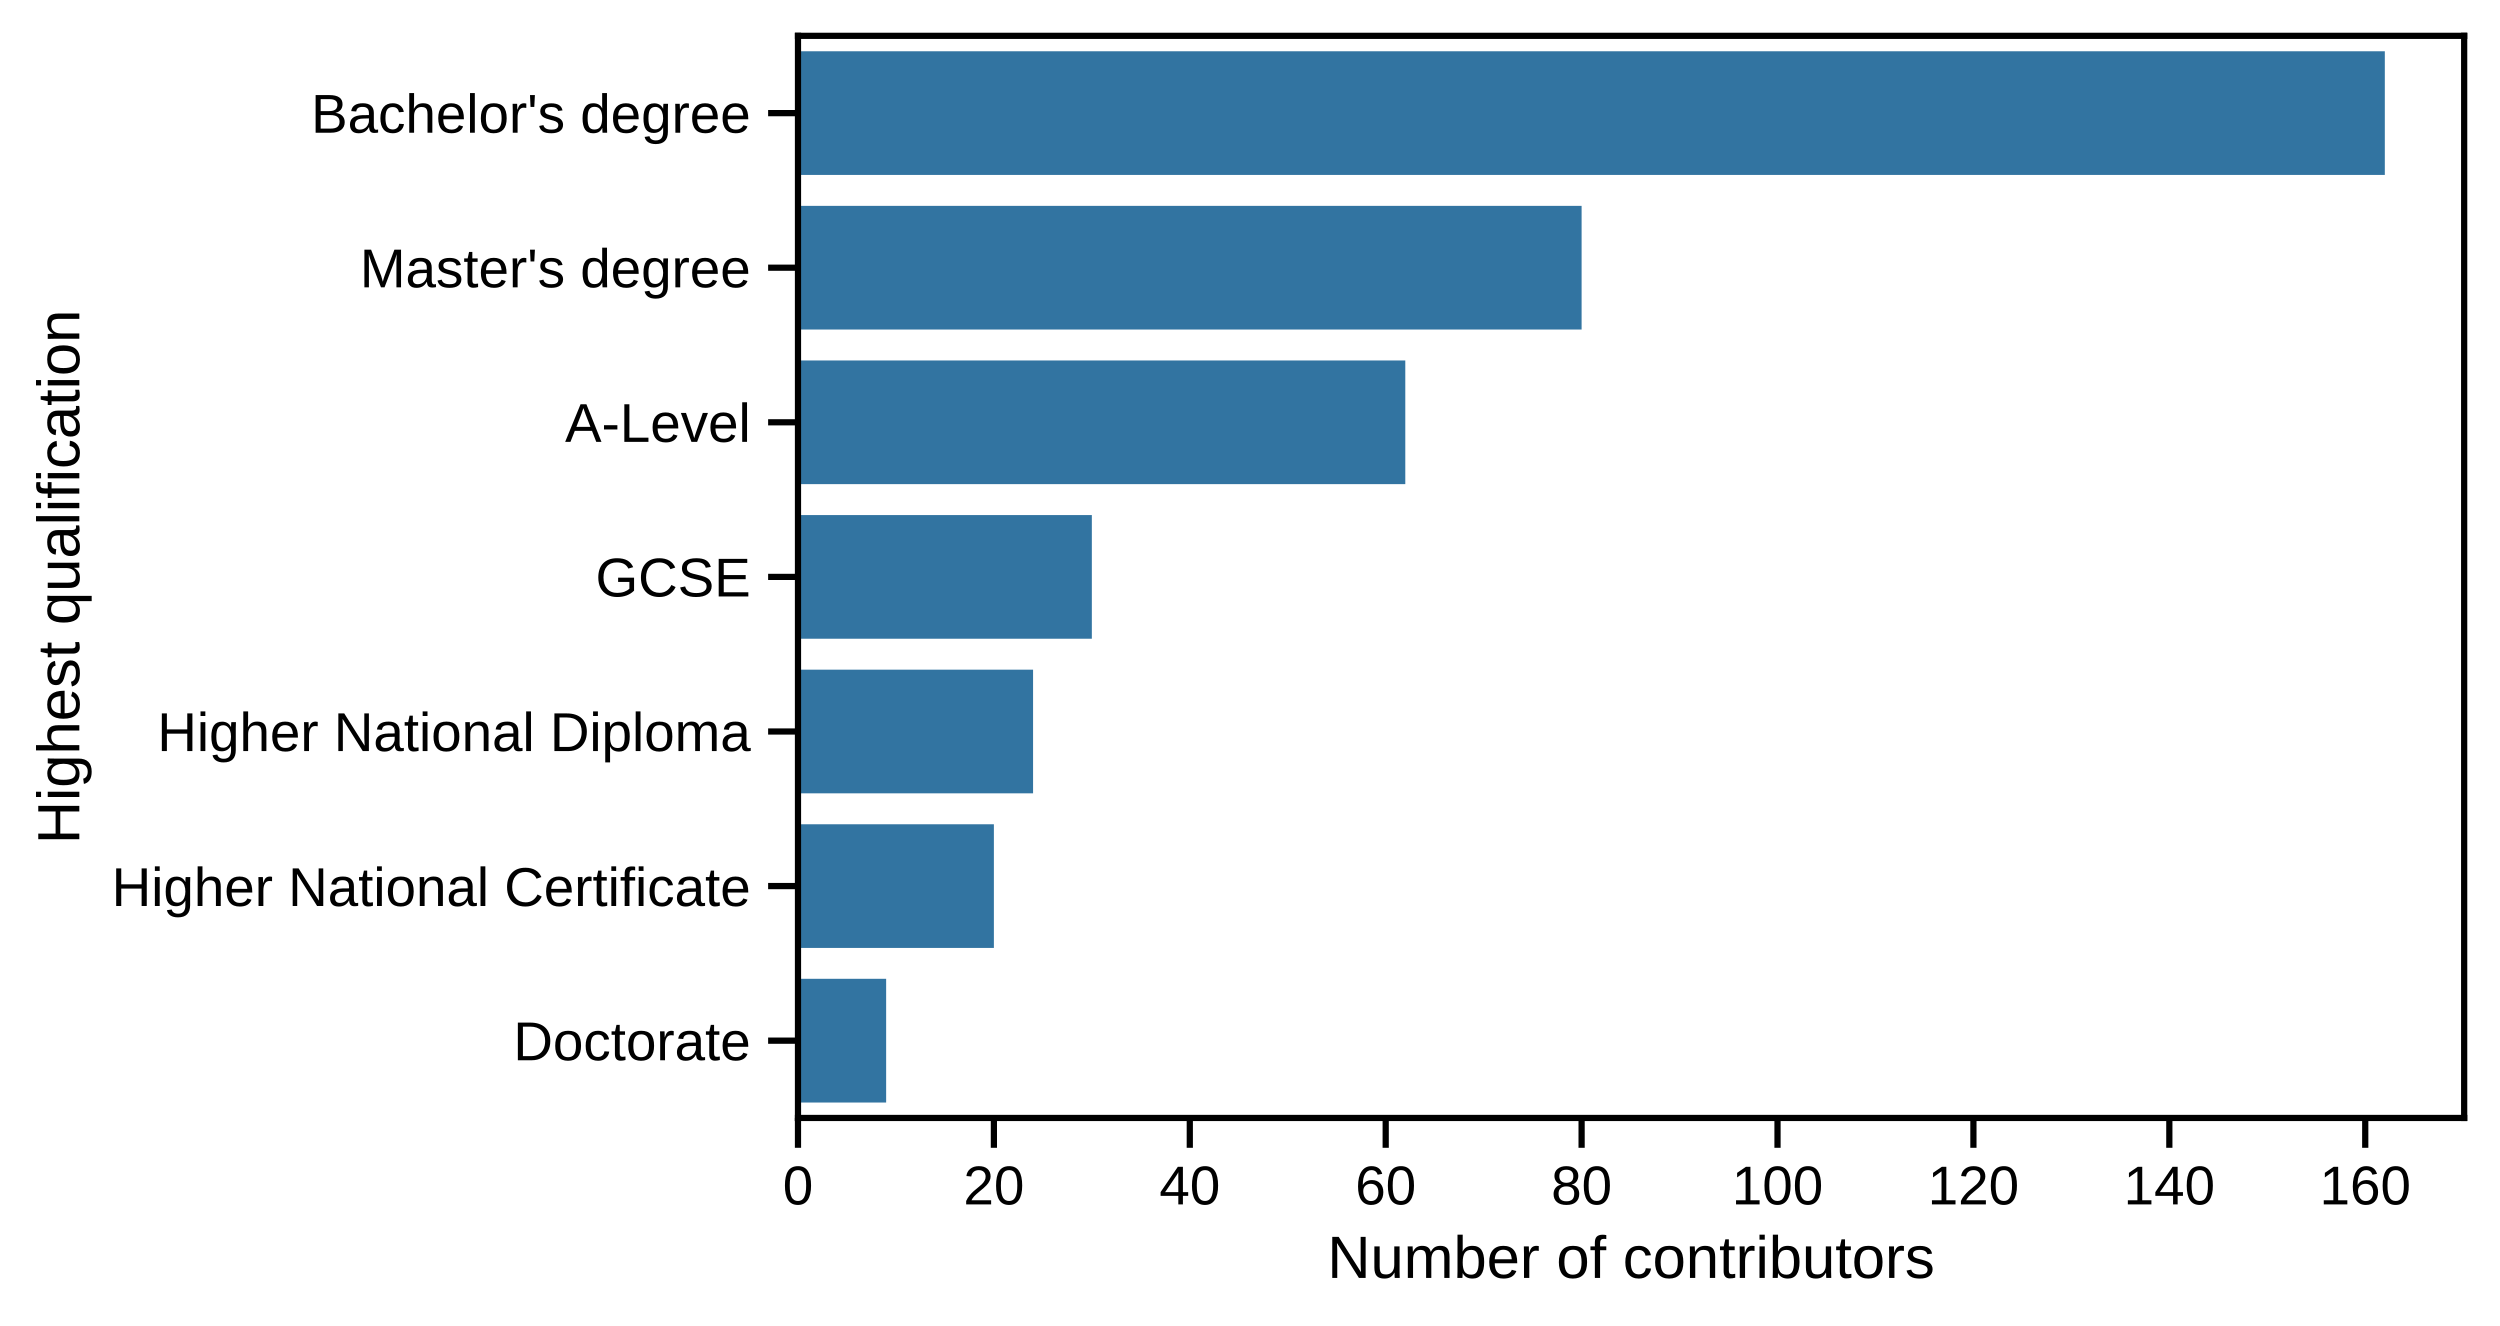
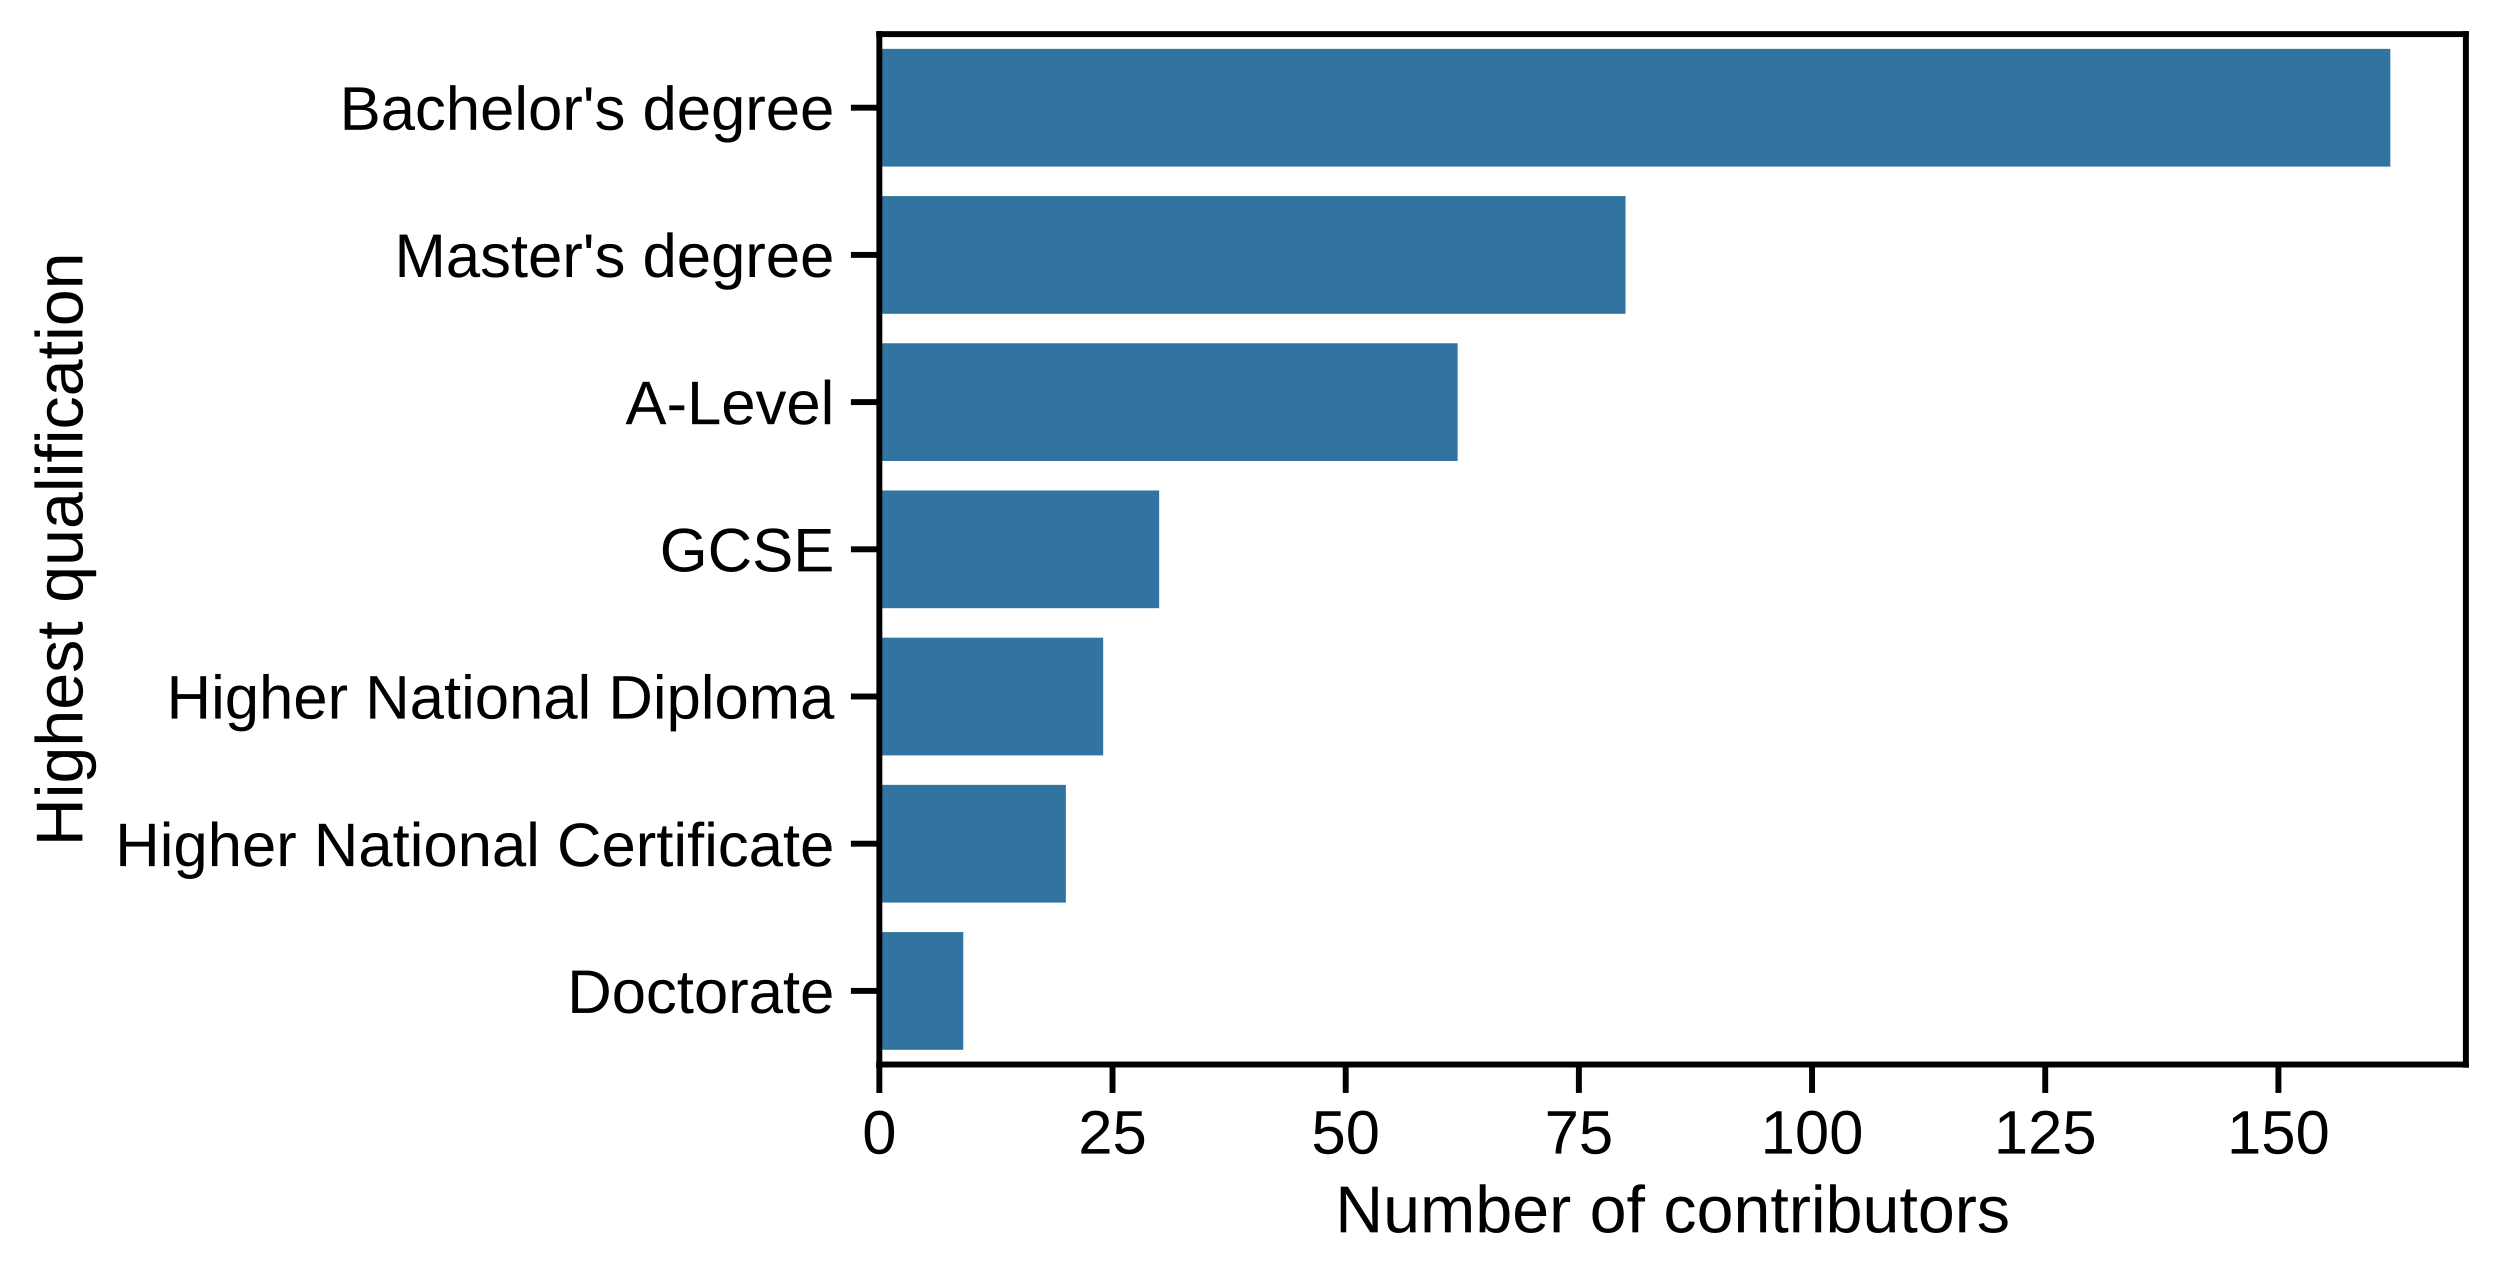
- <svg xmlns="http://www.w3.org/2000/svg" xmlns:xlink="http://www.w3.org/1999/xlink" height="266.374pt" version="1.1" viewBox="0 0 502.345 266.374" width="502.345pt">
+ <svg xmlns="http://www.w3.org/2000/svg" xmlns:xlink="http://www.w3.org/1999/xlink" height="270.032pt" version="1.1" viewBox="0 0 527.564 270.032" width="527.564pt">
  <defs>
    <style type="text/css">
*{stroke-linecap:butt;stroke-linejoin:round;}
  </style>
  </defs>
  <g id="figure_1">
    <g id="patch_1">
-       <path d="M 0 266.374  L 502.345 266.374  L 502.345 0  L 0 0  z " style="fill:none;" />
+       <path d="M 0 270.032  L 527.564 270.032  L 527.564 0  L 0 0  z " style="fill:none;" />
    </g>
    <g id="axes_1">
      <g id="patch_2">
-         <path d="M 160.345 224.64  L 495.145 224.64  L 495.145 7.2  L 160.345 7.2  z " style="fill:none;" />
+         <path d="M 185.564 224.64  L 520.364 224.64  L 520.364 7.2  L 185.564 7.2  z " style="fill:none;" />
      </g>
      <g id="patch_3">
-         <path clip-path="url(#pa798585ead)" d="M 160.345 10.306  L 479.202 10.306  L 479.202 35.157  L 160.345 35.157  z " style="fill:#3274a1;" />
+         <path clip-path="url(#p3cecfecad0)" d="M 185.564 10.306  L 504.422 10.306  L 504.422 35.157  L 185.564 35.157  z " style="fill:#3274a1;" />
      </g>
      <g id="patch_4">
-         <path clip-path="url(#pa798585ead)" d="M 160.345 41.369  L 317.805 41.369  L 317.805 66.219  L 160.345 66.219  z " style="fill:#3274a1;" />
+         <path clip-path="url(#p3cecfecad0)" d="M 185.564 41.369  L 343.025 41.369  L 343.025 66.219  L 185.564 66.219  z " style="fill:#3274a1;" />
      </g>
      <g id="patch_5">
-         <path clip-path="url(#pa798585ead)" d="M 160.345 72.432  L 282.377 72.432  L 282.377 97.282  L 160.345 97.282  z " style="fill:#3274a1;" />
+         <path clip-path="url(#p3cecfecad0)" d="M 185.564 72.432  L 307.596 72.432  L 307.596 97.282  L 185.564 97.282  z " style="fill:#3274a1;" />
      </g>
      <g id="patch_6">
-         <path clip-path="url(#pa798585ead)" d="M 160.345 103.495  L 219.393 103.495  L 219.393 128.345  L 160.345 128.345  z " style="fill:#3274a1;" />
+         <path clip-path="url(#p3cecfecad0)" d="M 185.564 103.495  L 244.612 103.495  L 244.612 128.345  L 185.564 128.345  z " style="fill:#3274a1;" />
      </g>
      <g id="patch_7">
-         <path clip-path="url(#pa798585ead)" d="M 160.345 134.558  L 207.583 134.558  L 207.583 159.408  L 160.345 159.408  z " style="fill:#3274a1;" />
+         <path clip-path="url(#p3cecfecad0)" d="M 185.564 134.558  L 232.802 134.558  L 232.802 159.408  L 185.564 159.408  z " style="fill:#3274a1;" />
      </g>
      <g id="patch_8">
-         <path clip-path="url(#pa798585ead)" d="M 160.345 165.621  L 199.71 165.621  L 199.71 190.471  L 160.345 190.471  z " style="fill:#3274a1;" />
+         <path clip-path="url(#p3cecfecad0)" d="M 185.564 165.621  L 224.929 165.621  L 224.929 190.471  L 185.564 190.471  z " style="fill:#3274a1;" />
      </g>
      <g id="patch_9">
-         <path clip-path="url(#pa798585ead)" d="M 160.345 196.683  L 178.059 196.683  L 178.059 221.534  L 160.345 221.534  z " style="fill:#3274a1;" />
+         <path clip-path="url(#p3cecfecad0)" d="M 185.564 196.683  L 203.279 196.683  L 203.279 221.534  L 185.564 221.534  z " style="fill:#3274a1;" />
      </g>
      <g id="matplotlib.axis_1">
        <g id="xtick_1">
          <g id="line2d_1">
            <defs>
-               <path d="M 0 0  L 0 6  " id="m99fe1a765e" style="stroke:#000000;stroke-width:1.25;" />
+               <path d="M 0 0  L 0 6  " id="m0d639a96df" style="stroke:#000000;stroke-width:1.25;" />
            </defs>
            <g>
-               <use style="stroke:#000000;stroke-width:1.25;" x="160.345" xlink:href="#m99fe1a765e" y="224.64" />
+               <use style="stroke:#000000;stroke-width:1.25;" x="185.564" xlink:href="#m0d639a96df" y="224.64" />
            </g>
          </g>
          <g id="text_1">
-             <text style="font-family:Arial;font-size:11px;font-style:normal;font-weight:normal;text-anchor:middle;" transform="rotate(-0, 160.345, 242.0136)" x="160.345" y="242.014">0</text>
+             <text style="font-family:Arial;font-size:13px;font-style:normal;font-weight:normal;text-anchor:middle;" transform="rotate(-0, 185.5644, 243.4452)" x="185.564" y="243.445">0</text>
          </g>
        </g>
        <g id="xtick_2">
          <g id="line2d_2">
            <g>
-               <use style="stroke:#000000;stroke-width:1.25;" x="199.71" xlink:href="#m99fe1a765e" y="224.64" />
+               <use style="stroke:#000000;stroke-width:1.25;" x="234.771" xlink:href="#m0d639a96df" y="224.64" />
            </g>
          </g>
          <g id="text_2">
-             <text style="font-family:Arial;font-size:11px;font-style:normal;font-weight:normal;text-anchor:middle;" transform="rotate(-0, 199.7101, 242.0136)" x="199.71" y="242.014">20</text>
+             <text style="font-family:Arial;font-size:13px;font-style:normal;font-weight:normal;text-anchor:middle;" transform="rotate(-0, 234.7707, 243.4452)" x="234.771" y="243.445">25</text>
          </g>
        </g>
        <g id="xtick_3">
          <g id="line2d_3">
            <g>
-               <use style="stroke:#000000;stroke-width:1.25;" x="239.075" xlink:href="#m99fe1a765e" y="224.64" />
+               <use style="stroke:#000000;stroke-width:1.25;" x="283.977" xlink:href="#m0d639a96df" y="224.64" />
            </g>
          </g>
          <g id="text_3">
-             <text style="font-family:Arial;font-size:11px;font-style:normal;font-weight:normal;text-anchor:middle;" transform="rotate(-0, 239.0752, 242.0136)" x="239.075" y="242.014">40</text>
+             <text style="font-family:Arial;font-size:13px;font-style:normal;font-weight:normal;text-anchor:middle;" transform="rotate(-0, 283.9771, 243.4452)" x="283.977" y="243.445">50</text>
          </g>
        </g>
        <g id="xtick_4">
          <g id="line2d_4">
            <g>
-               <use style="stroke:#000000;stroke-width:1.25;" x="278.44" xlink:href="#m99fe1a765e" y="224.64" />
+               <use style="stroke:#000000;stroke-width:1.25;" x="333.183" xlink:href="#m0d639a96df" y="224.64" />
            </g>
          </g>
          <g id="text_4">
-             <text style="font-family:Arial;font-size:11px;font-style:normal;font-weight:normal;text-anchor:middle;" transform="rotate(-0, 278.4402, 242.0136)" x="278.44" y="242.014">60</text>
+             <text style="font-family:Arial;font-size:13px;font-style:normal;font-weight:normal;text-anchor:middle;" transform="rotate(-0, 333.1834, 243.4452)" x="333.183" y="243.445">75</text>
          </g>
        </g>
        <g id="xtick_5">
          <g id="line2d_5">
            <g>
-               <use style="stroke:#000000;stroke-width:1.25;" x="317.805" xlink:href="#m99fe1a765e" y="224.64" />
+               <use style="stroke:#000000;stroke-width:1.25;" x="382.39" xlink:href="#m0d639a96df" y="224.64" />
            </g>
          </g>
          <g id="text_5">
-             <text style="font-family:Arial;font-size:11px;font-style:normal;font-weight:normal;text-anchor:middle;" transform="rotate(-0, 317.8053, 242.0136)" x="317.805" y="242.014">80</text>
+             <text style="font-family:Arial;font-size:13px;font-style:normal;font-weight:normal;text-anchor:middle;" transform="rotate(-0, 382.3898, 243.4452)" x="382.39" y="243.445">100</text>
          </g>
        </g>
        <g id="xtick_6">
          <g id="line2d_6">
            <g>
-               <use style="stroke:#000000;stroke-width:1.25;" x="357.17" xlink:href="#m99fe1a765e" y="224.64" />
+               <use style="stroke:#000000;stroke-width:1.25;" x="431.596" xlink:href="#m0d639a96df" y="224.64" />
            </g>
          </g>
          <g id="text_6">
-             <text style="font-family:Arial;font-size:11px;font-style:normal;font-weight:normal;text-anchor:middle;" transform="rotate(-0, 357.1704, 242.0136)" x="357.17" y="242.014">100</text>
+             <text style="font-family:Arial;font-size:13px;font-style:normal;font-weight:normal;text-anchor:middle;" transform="rotate(-0, 431.5961, 243.4452)" x="431.596" y="243.445">125</text>
          </g>
        </g>
        <g id="xtick_7">
          <g id="line2d_7">
            <g>
-               <use style="stroke:#000000;stroke-width:1.25;" x="396.535" xlink:href="#m99fe1a765e" y="224.64" />
+               <use style="stroke:#000000;stroke-width:1.25;" x="480.802" xlink:href="#m0d639a96df" y="224.64" />
            </g>
          </g>
          <g id="text_7">
-             <text style="font-family:Arial;font-size:11px;font-style:normal;font-weight:normal;text-anchor:middle;" transform="rotate(-0, 396.5355, 242.0136)" x="396.535" y="242.014">120</text>
-           </g>
-         </g>
-         <g id="xtick_8">
-           <g id="line2d_8">
-             <g>
-               <use style="stroke:#000000;stroke-width:1.25;" x="435.901" xlink:href="#m99fe1a765e" y="224.64" />
-             </g>
-           </g>
-           <g id="text_8">
-             <text style="font-family:Arial;font-size:11px;font-style:normal;font-weight:normal;text-anchor:middle;" transform="rotate(-0, 435.9006, 242.0136)" x="435.901" y="242.014">140</text>
-           </g>
-         </g>
-         <g id="xtick_9">
-           <g id="line2d_9">
-             <g>
-               <use style="stroke:#000000;stroke-width:1.25;" x="475.266" xlink:href="#m99fe1a765e" y="224.64" />
-             </g>
-           </g>
-           <g id="text_9">
-             <text style="font-family:Arial;font-size:11px;font-style:normal;font-weight:normal;text-anchor:middle;" transform="rotate(-0, 475.2656, 242.0136)" x="475.266" y="242.014">160</text>
-           </g>
-         </g>
-         <g id="text_10">
-           <text style="font-family:Arial;font-size:12px;font-style:normal;font-weight:normal;text-anchor:middle;" transform="rotate(-0, 327.745, 256.7892)" x="327.745" y="256.789">Number of contributors</text>
+             <text style="font-family:Arial;font-size:13px;font-style:normal;font-weight:normal;text-anchor:middle;" transform="rotate(-0, 480.8025, 243.4452)" x="480.802" y="243.445">150</text>
+           </g>
+         </g>
+         <g id="text_8">
+           <text style="font-family:Arial;font-size:14px;font-style:normal;font-weight:normal;text-anchor:middle;" transform="rotate(-0, 352.9644, 260.0498)" x="352.964" y="260.05">Number of contributors</text>
        </g>
      </g>
      <g id="matplotlib.axis_2">
        <g id="ytick_1">
+           <g id="line2d_8">
+             <defs>
+               <path d="M 0 0  L -6 0  " id="madfd3e776f" style="stroke:#000000;stroke-width:1.25;" />
+             </defs>
+             <g>
+               <use style="stroke:#000000;stroke-width:1.25;" x="185.564" xlink:href="#madfd3e776f" y="22.731" />
+             </g>
+           </g>
+           <g id="text_9">
+             <text style="font-family:Arial;font-size:13px;font-style:normal;font-weight:normal;text-anchor:end;" transform="rotate(-0, 176.0644, 27.38401)" x="176.064" y="27.384">Bachelor's degree</text>
+           </g>
+         </g>
+         <g id="ytick_2">
+           <g id="line2d_9">
+             <g>
+               <use style="stroke:#000000;stroke-width:1.25;" x="185.564" xlink:href="#madfd3e776f" y="53.794" />
+             </g>
+           </g>
+           <g id="text_10">
+             <text style="font-family:Arial;font-size:13px;font-style:normal;font-weight:normal;text-anchor:end;" transform="rotate(-0, 176.0644, 58.44686)" x="176.064" y="58.447">Master's degree</text>
+           </g>
+         </g>
+         <g id="ytick_3">
          <g id="line2d_10">
-             <defs>
-               <path d="M 0 0  L -6 0  " id="m77fbfe6c13" style="stroke:#000000;stroke-width:1.25;" />
-             </defs>
-             <g>
-               <use style="stroke:#000000;stroke-width:1.25;" x="160.345" xlink:href="#m77fbfe6c13" y="22.731" />
+             <g>
+               <use style="stroke:#000000;stroke-width:1.25;" x="185.564" xlink:href="#madfd3e776f" y="84.857" />
            </g>
          </g>
          <g id="text_11">
-             <text style="font-family:Arial;font-size:11px;font-style:normal;font-weight:normal;text-anchor:end;" transform="rotate(-0, 150.845, 26.66822)" x="150.845" y="26.668">Bachelor's degree</text>
-           </g>
-         </g>
-         <g id="ytick_2">
+             <text style="font-family:Arial;font-size:13px;font-style:normal;font-weight:normal;text-anchor:end;" transform="rotate(-0, 176.0644, 89.50972)" x="176.064" y="89.51">A-Level</text>
+           </g>
+         </g>
+         <g id="ytick_4">
          <g id="line2d_11">
            <g>
-               <use style="stroke:#000000;stroke-width:1.25;" x="160.345" xlink:href="#m77fbfe6c13" y="53.794" />
+               <use style="stroke:#000000;stroke-width:1.25;" x="185.564" xlink:href="#madfd3e776f" y="115.92" />
            </g>
          </g>
          <g id="text_12">
-             <text style="font-family:Arial;font-size:11px;font-style:normal;font-weight:normal;text-anchor:end;" transform="rotate(-0, 150.845, 57.73108)" x="150.845" y="57.731">Master's degree</text>
-           </g>
-         </g>
-         <g id="ytick_3">
+             <text style="font-family:Arial;font-size:13px;font-style:normal;font-weight:normal;text-anchor:end;" transform="rotate(-0, 176.0644, 120.5726)" x="176.064" y="120.573">GCSE</text>
+           </g>
+         </g>
+         <g id="ytick_5">
          <g id="line2d_12">
            <g>
-               <use style="stroke:#000000;stroke-width:1.25;" x="160.345" xlink:href="#m77fbfe6c13" y="84.857" />
+               <use style="stroke:#000000;stroke-width:1.25;" x="185.564" xlink:href="#madfd3e776f" y="146.983" />
            </g>
          </g>
          <g id="text_13">
-             <text style="font-family:Arial;font-size:11px;font-style:normal;font-weight:normal;text-anchor:end;" transform="rotate(-0, 150.845, 88.79394)" x="150.845" y="88.794">A-Level</text>
-           </g>
-         </g>
-         <g id="ytick_4">
+             <text style="font-family:Arial;font-size:13px;font-style:normal;font-weight:normal;text-anchor:end;" transform="rotate(-0, 176.0644, 151.6354)" x="176.064" y="151.635">Higher National Diploma</text>
+           </g>
+         </g>
+         <g id="ytick_6">
          <g id="line2d_13">
            <g>
-               <use style="stroke:#000000;stroke-width:1.25;" x="160.345" xlink:href="#m77fbfe6c13" y="115.92" />
+               <use style="stroke:#000000;stroke-width:1.25;" x="185.564" xlink:href="#madfd3e776f" y="178.046" />
            </g>
          </g>
          <g id="text_14">
-             <text style="font-family:Arial;font-size:11px;font-style:normal;font-weight:normal;text-anchor:end;" transform="rotate(-0, 150.845, 119.8568)" x="150.845" y="119.857">GCSE</text>
-           </g>
-         </g>
-         <g id="ytick_5">
+             <text style="font-family:Arial;font-size:13px;font-style:normal;font-weight:normal;text-anchor:end;" transform="rotate(-0, 176.0644, 182.7775)" x="176.064" y="182.778">Higher National Certificate</text>
+           </g>
+         </g>
+         <g id="ytick_7">
          <g id="line2d_14">
            <g>
-               <use style="stroke:#000000;stroke-width:1.25;" x="160.345" xlink:href="#m77fbfe6c13" y="146.983" />
+               <use style="stroke:#000000;stroke-width:1.25;" x="185.564" xlink:href="#madfd3e776f" y="209.109" />
            </g>
          </g>
          <g id="text_15">
-             <text style="font-family:Arial;font-size:11px;font-style:normal;font-weight:normal;text-anchor:end;" transform="rotate(-0, 150.845, 150.9197)" x="150.845" y="150.92">Higher National Diploma</text>
-           </g>
-         </g>
-         <g id="ytick_6">
-           <g id="line2d_15">
-             <g>
-               <use style="stroke:#000000;stroke-width:1.25;" x="160.345" xlink:href="#m77fbfe6c13" y="178.046" />
-             </g>
-           </g>
-           <g id="text_16">
-             <text style="font-family:Arial;font-size:11px;font-style:normal;font-weight:normal;text-anchor:end;" transform="rotate(-0, 150.845, 182.0495)" x="150.845" y="182.05">Higher National Certificate</text>
-           </g>
-         </g>
-         <g id="ytick_7">
-           <g id="line2d_16">
-             <g>
-               <use style="stroke:#000000;stroke-width:1.25;" x="160.345" xlink:href="#m77fbfe6c13" y="209.109" />
-             </g>
-           </g>
-           <g id="text_17">
-             <text style="font-family:Arial;font-size:11px;font-style:normal;font-weight:normal;text-anchor:end;" transform="rotate(-0, 150.845, 213.0454)" x="150.845" y="213.045">Doctorate</text>
-           </g>
-         </g>
-         <g id="text_18">
-           <text style="font-family:Arial;font-size:12px;font-style:normal;font-weight:normal;text-anchor:middle;" transform="rotate(-90, 15.93562, 115.92)" x="15.936" y="115.92">Highest qualification</text>
-         </g>
+             <text style="font-family:Arial;font-size:13px;font-style:normal;font-weight:normal;text-anchor:end;" transform="rotate(-0, 176.0644, 213.7611)" x="176.064" y="213.761">Doctorate</text>
+           </g>
+         </g>
+         <g id="text_16">
+           <text style="font-family:Arial;font-size:14px;font-style:normal;font-weight:normal;text-anchor:middle;" transform="rotate(-90, 17.39156, 115.92)" x="17.392" y="115.92">Highest qualification</text>
+         </g>
+       </g>
+       <g id="line2d_15">
+         <path clip-path="url(#p3cecfecad0)" d="M 0 0  " style="fill:none;stroke:#424242;stroke-linecap:square;stroke-width:2.7;" />
+       </g>
+       <g id="line2d_16">
+         <path clip-path="url(#p3cecfecad0)" d="M 0 0  " style="fill:none;stroke:#424242;stroke-linecap:square;stroke-width:2.7;" />
      </g>
      <g id="line2d_17">
-         <path clip-path="url(#pa798585ead)" d="M 0 0  " style="fill:none;stroke:#424242;stroke-linecap:square;stroke-width:2.7;" />
+         <path clip-path="url(#p3cecfecad0)" d="M 0 0  " style="fill:none;stroke:#424242;stroke-linecap:square;stroke-width:2.7;" />
      </g>
      <g id="line2d_18">
-         <path clip-path="url(#pa798585ead)" d="M 0 0  " style="fill:none;stroke:#424242;stroke-linecap:square;stroke-width:2.7;" />
+         <path clip-path="url(#p3cecfecad0)" d="M 0 0  " style="fill:none;stroke:#424242;stroke-linecap:square;stroke-width:2.7;" />
      </g>
      <g id="line2d_19">
-         <path clip-path="url(#pa798585ead)" d="M 0 0  " style="fill:none;stroke:#424242;stroke-linecap:square;stroke-width:2.7;" />
+         <path clip-path="url(#p3cecfecad0)" d="M 0 0  " style="fill:none;stroke:#424242;stroke-linecap:square;stroke-width:2.7;" />
      </g>
      <g id="line2d_20">
-         <path clip-path="url(#pa798585ead)" d="M 0 0  " style="fill:none;stroke:#424242;stroke-linecap:square;stroke-width:2.7;" />
+         <path clip-path="url(#p3cecfecad0)" d="M 0 0  " style="fill:none;stroke:#424242;stroke-linecap:square;stroke-width:2.7;" />
      </g>
      <g id="line2d_21">
-         <path clip-path="url(#pa798585ead)" d="M 0 0  " style="fill:none;stroke:#424242;stroke-linecap:square;stroke-width:2.7;" />
-       </g>
-       <g id="line2d_22">
-         <path clip-path="url(#pa798585ead)" d="M 0 0  " style="fill:none;stroke:#424242;stroke-linecap:square;stroke-width:2.7;" />
-       </g>
-       <g id="line2d_23">
-         <path clip-path="url(#pa798585ead)" d="M 0 0  " style="fill:none;stroke:#424242;stroke-linecap:square;stroke-width:2.7;" />
+         <path clip-path="url(#p3cecfecad0)" d="M 0 0  " style="fill:none;stroke:#424242;stroke-linecap:square;stroke-width:2.7;" />
      </g>
      <g id="patch_10">
-         <path d="M 160.345 224.64  L 160.345 7.2  " style="fill:none;stroke:#000000;stroke-linecap:square;stroke-linejoin:miter;stroke-width:1.25;" />
+         <path d="M 185.564 224.64  L 185.564 7.2  " style="fill:none;stroke:#000000;stroke-linecap:square;stroke-linejoin:miter;stroke-width:1.25;" />
      </g>
      <g id="patch_11">
-         <path d="M 495.145 224.64  L 495.145 7.2  " style="fill:none;stroke:#000000;stroke-linecap:square;stroke-linejoin:miter;stroke-width:1.25;" />
+         <path d="M 520.364 224.64  L 520.364 7.2  " style="fill:none;stroke:#000000;stroke-linecap:square;stroke-linejoin:miter;stroke-width:1.25;" />
      </g>
      <g id="patch_12">
-         <path d="M 160.345 224.64  L 495.145 224.64  " style="fill:none;stroke:#000000;stroke-linecap:square;stroke-linejoin:miter;stroke-width:1.25;" />
+         <path d="M 185.564 224.64  L 520.364 224.64  " style="fill:none;stroke:#000000;stroke-linecap:square;stroke-linejoin:miter;stroke-width:1.25;" />
      </g>
      <g id="patch_13">
-         <path d="M 160.345 7.2  L 495.145 7.2  " style="fill:none;stroke:#000000;stroke-linecap:square;stroke-linejoin:miter;stroke-width:1.25;" />
+         <path d="M 185.564 7.2  L 520.364 7.2  " style="fill:none;stroke:#000000;stroke-linecap:square;stroke-linejoin:miter;stroke-width:1.25;" />
      </g>
    </g>
  </g>
  <defs>
-     <clipPath id="pa798585ead">
-       <rect height="217.44" width="334.8" x="160.345" y="7.2" />
+     <clipPath id="p3cecfecad0">
+       <rect height="217.44" width="334.8" x="185.564" y="7.2" />
    </clipPath>
  </defs>
</svg>
